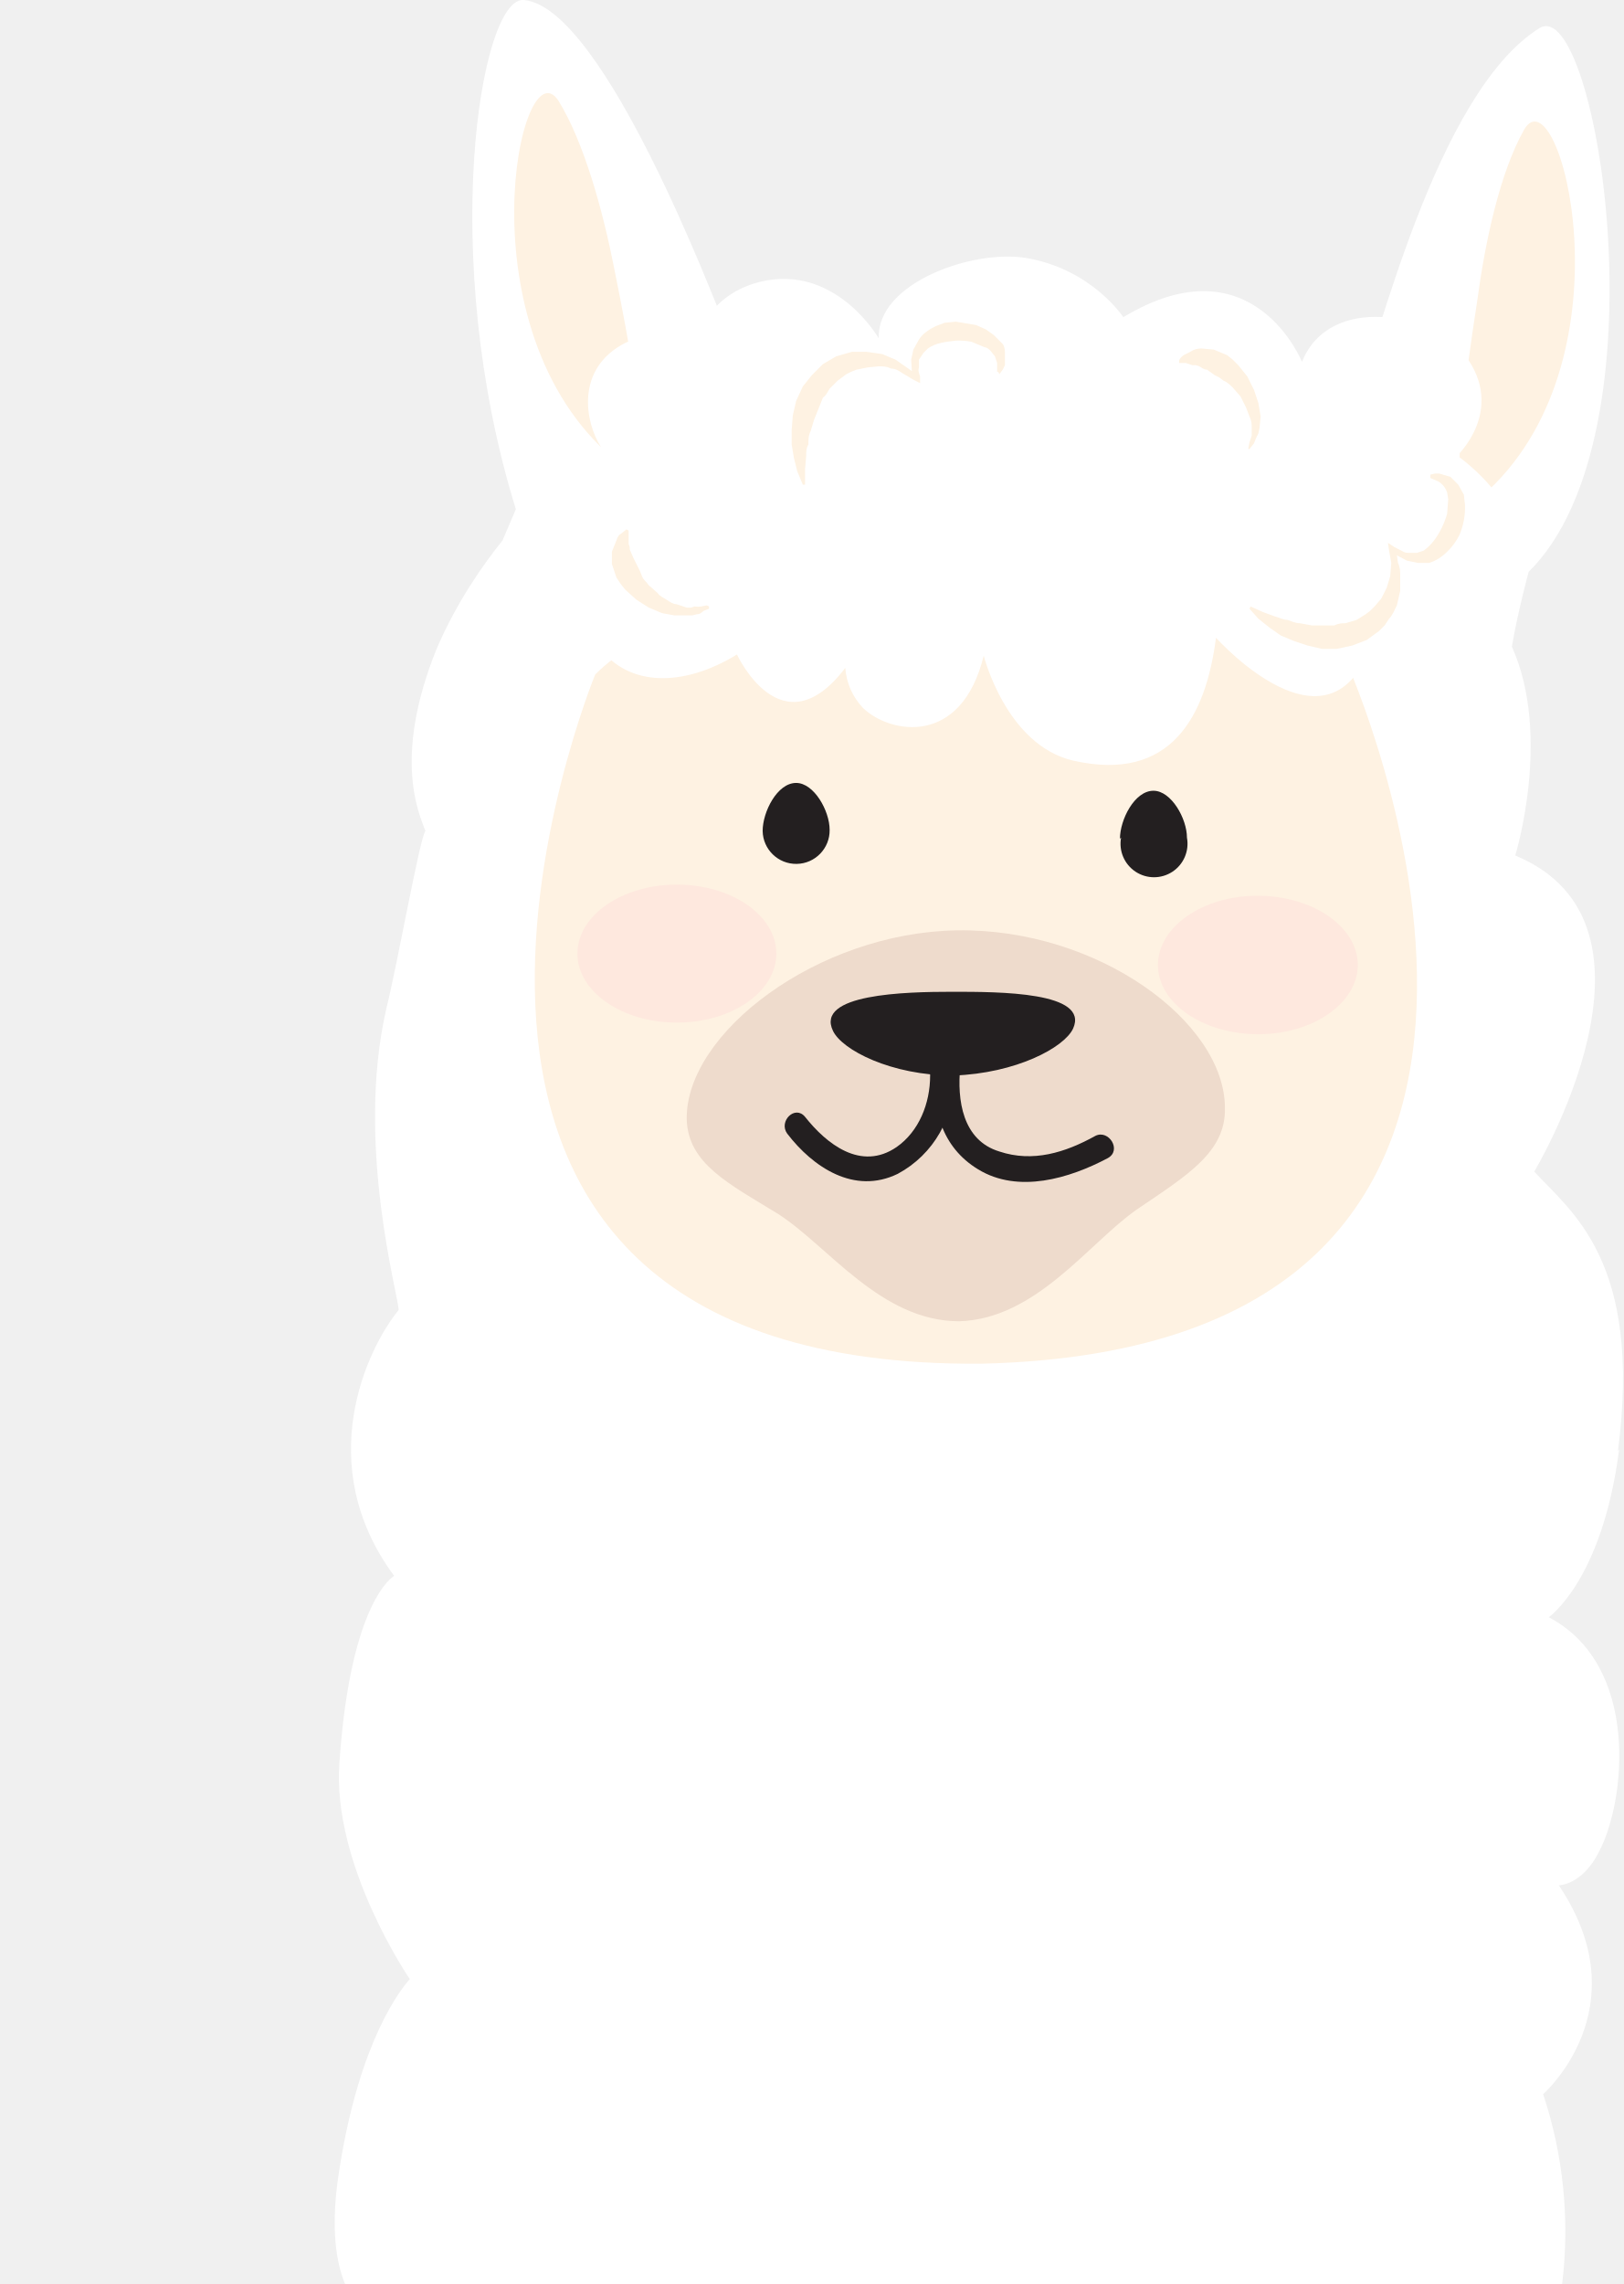
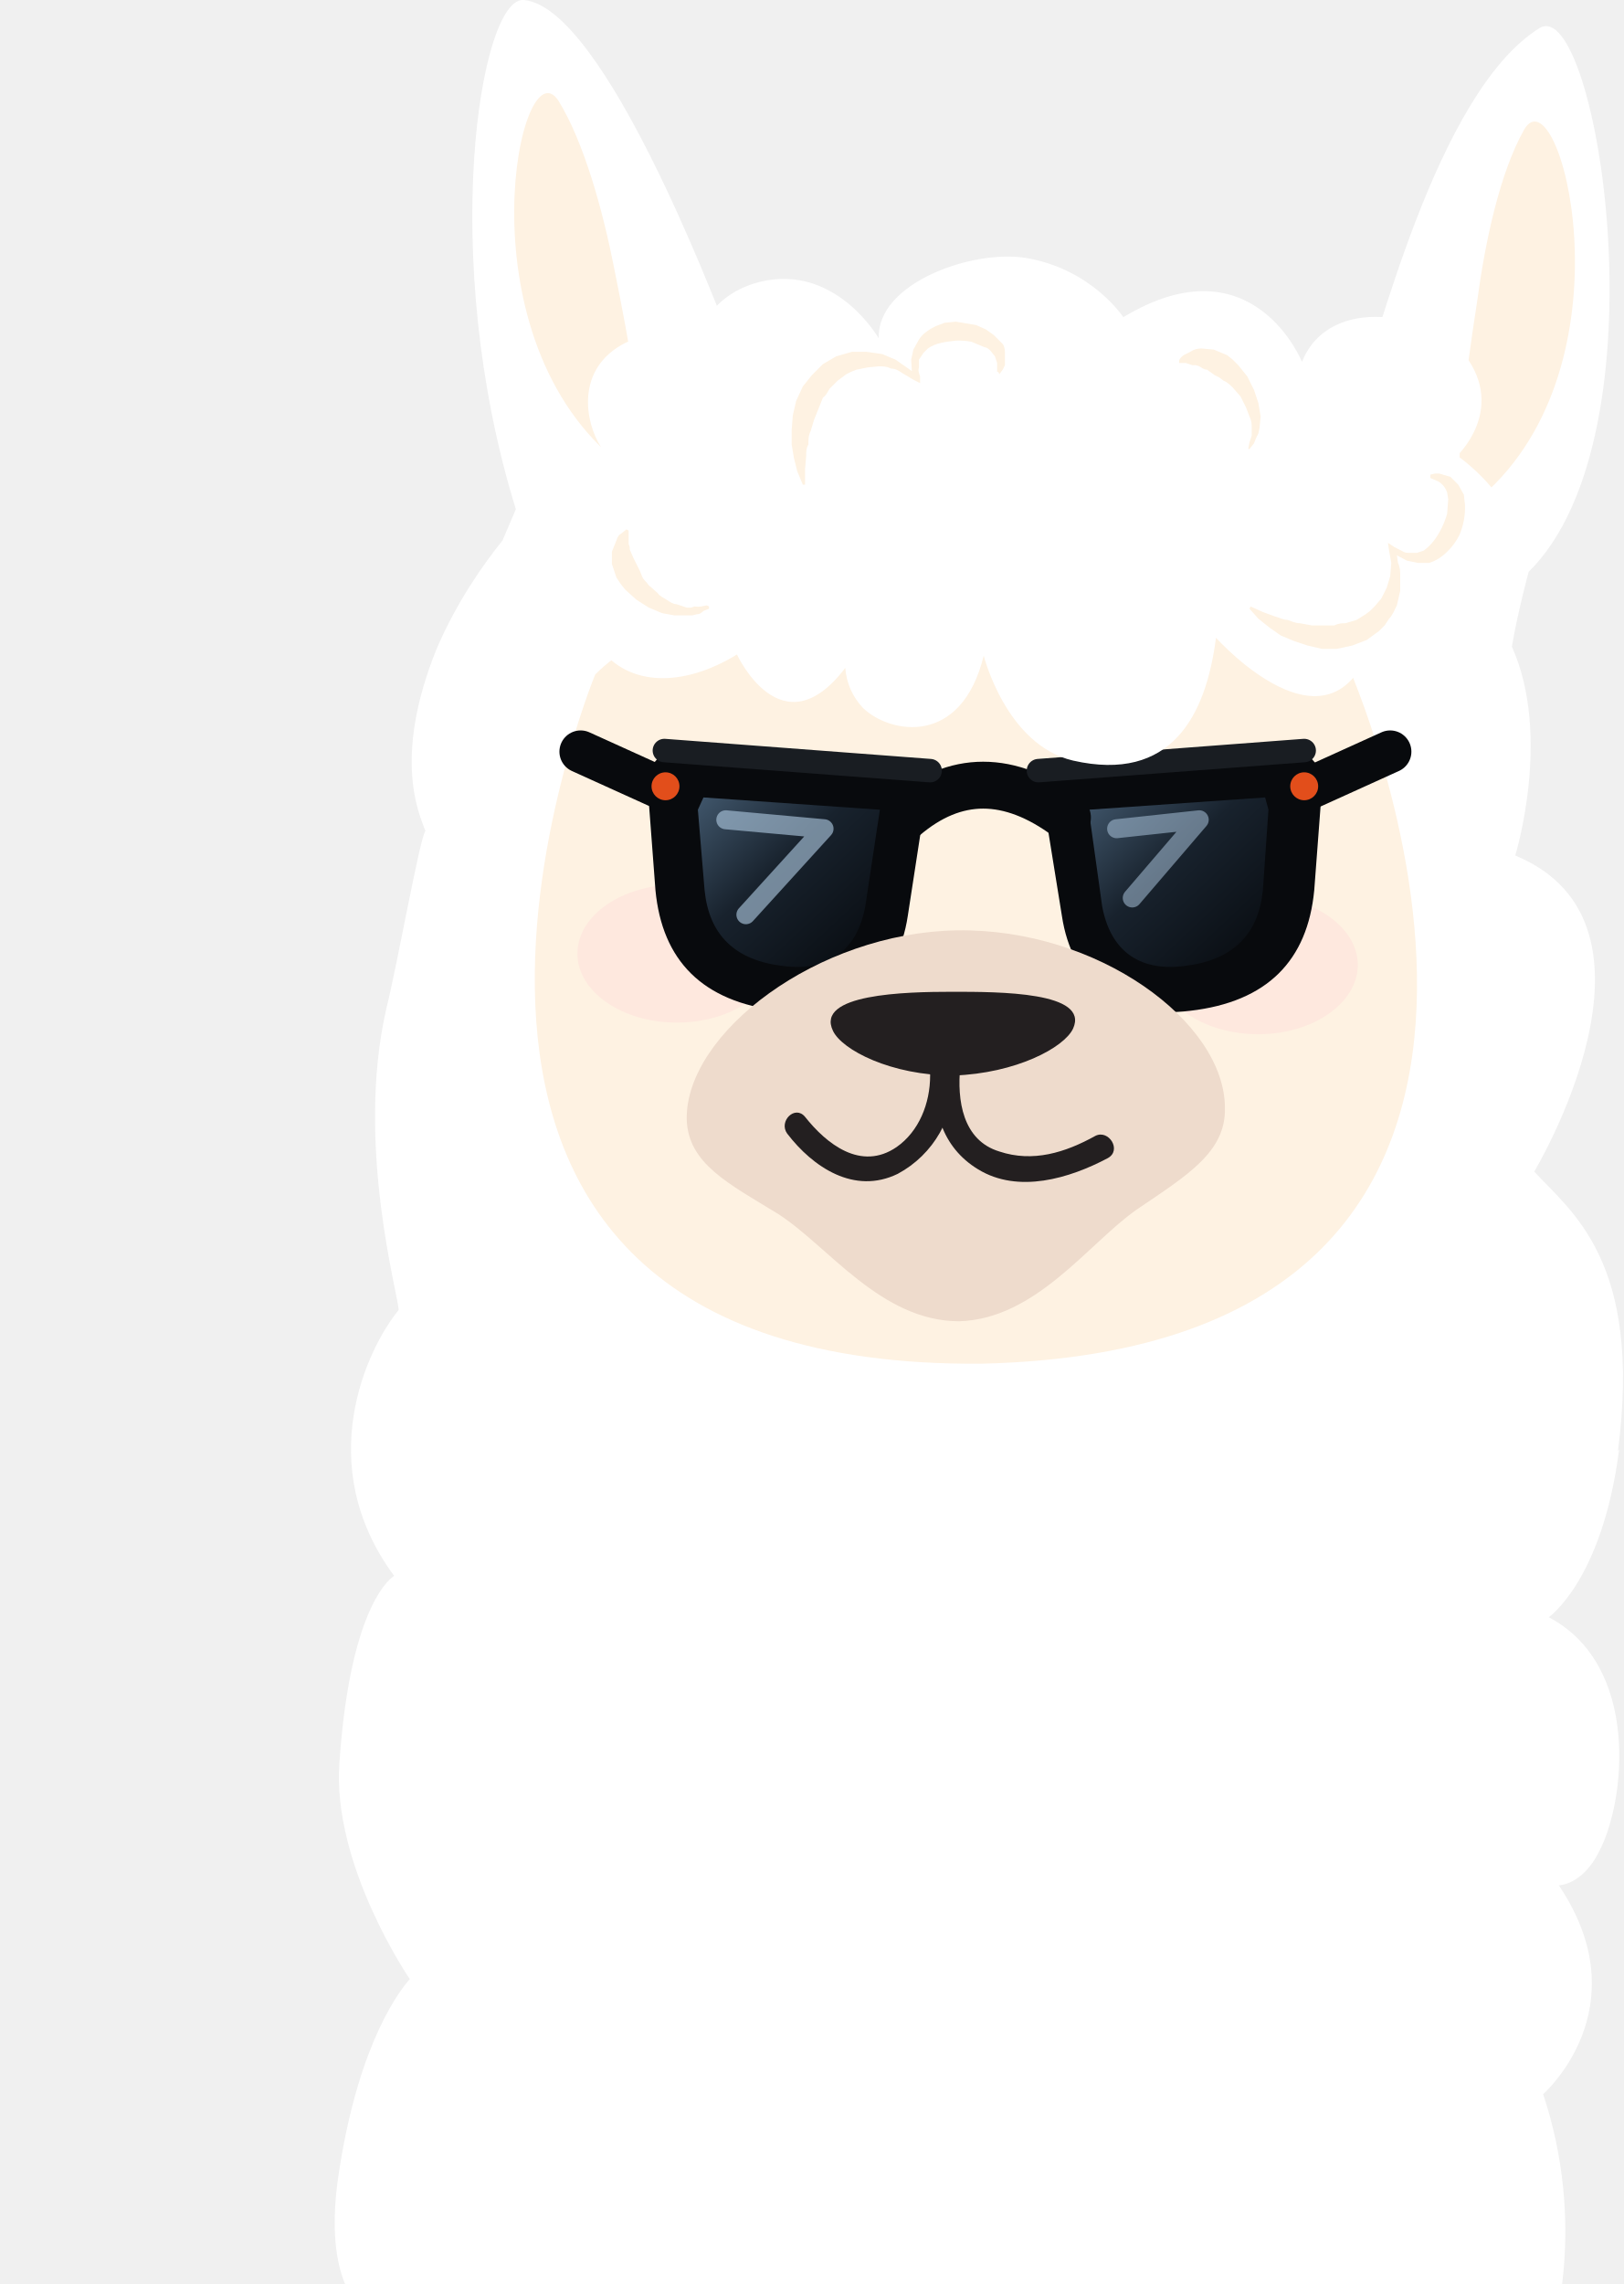
<svg xmlns="http://www.w3.org/2000/svg" width="145.4" height="204.5" xml:space="preserve">
  <defs>
    <clipPath id="a" clipPathUnits="userSpaceOnUse">
      <path d="M5210 5148.5c-111.4 0-201.8 62.7-201.8 140s90.4 140 201.8 140c111.5 0 201.9-62.7 201.9-140s-90.4-140-201.9-140" />
    </clipPath>
  </defs>
  <path fill="#fff" d="M145 129.8c-1.5 11.7-6.3 15-6.3 15 8.2 4.3 6.9 16.5 4.5 21-1.5 3-3.6 3-3.6 3 7.4 11-1.4 18.7-1.4 18.7a39 39 0 0 1 1.7 17h-109c-.7-1.7-1.4-4.8-.5-10.3 1.8-11.5 5.5-16.1 6.3-17 0 0-7-10.2-6.3-19.4 1-14.6 4.9-16.7 4.9-16.7-7.4-10-2.4-20.4.4-23.8 0-1.3-3.9-14.8-1.1-27 1-4 3-15.3 3.5-15.9-.5-1.4-3-6.4 1-16.3 1.8-4.2 4.2-7.6 5.9-9.7l1.2-2.8C39.2 23 43-.3 46.9 0c7.2.6 17.2 27.3 18 29.1.2.7 7.8 1.3 16.2 1.9 7.8-.6 15.8-1 20-.4 5.2.9 9.6 2.4 13.3 4.1 5 .7 6.9.9 7.2.3 1.6-3.3 6.9-26.7 16.3-32.5 5.1-3 11.5 36.4-1 48.7 0 0-1 3.7-1.5 6.7 3.6 8 .3 18.7.3 18.7 15 6.2 1.7 28.3 1.7 28.3 3.3 3.6 9.7 8 7.5 25" />
  <path fill="#fef2e2" d="M136.5 11.6c3.1-5.3 9.9 20-3.2 32.3-3.2 3-3.3-2.1-1-17 .7-5.2 2-11.4 4.2-15.3M50 9c-3.4-5.1-8.8 20.5 5 32.1C58.2 44 58 38.8 55 24c-1-5.1-2.7-11.3-5-15M53.3 60.4c8.4-8.7 33.6-6.6 33.6-6.6s25-3 33.7 5.5c0 0 27.6 61.4-32.7 62.8-60.2.5-34.6-61.7-34.6-61.7" />
  <g clip-path="url(#a)" transform="matrix(.04413 0 0 .04413 -169.3 -148)">
    <path fill="#fee8de" d="M5008.2 5148.5h403.7v280h-403.7Z" />
  </g>
  <path fill="#fee8de" d="M112.6 80.2c-4.9 0-8.9 2.8-8.9 6.2 0 3.4 4 6.2 9 6.2 4.9 0 8.9-2.8 8.9-6.2 0-3.4-4-6.2-9-6.2" />
  <path fill="#231f20" d="M68.3 74.4a3 3 0 1 0 6-.1c0-1.7-1.4-4.2-3-4.2-1.7 0-3 2.6-3 4.3M100.4 75a3 3 0 1 0 5.9 0c0-1.7-1.4-4.2-3-4.2-1.7 0-3 2.6-3 4.3" />
+   <g id="sunglasses" stroke-linejoin="round">
+     <defs>
+       <linearGradient id="lensGradient" x1="0" x2="1" y1="0" y2="1">
+         <stop offset="0" stop-color="#40566b" />
+         <stop offset=".42" stop-color="#18222d" />
+         <stop offset="1" stop-color="#070a0e" />
+       </linearGradient>
+     </defs>
+     <path d="m59.5 67.2 23.8 1.8-2 13c-.9 6-5.1 9.3-11.5 8.5-6.9-.8-10.5-4.5-11.1-10.8l-.8-10.6z" fill="#080a0d" />
+     <path d="m93 69 23.8-1.8 1.7 1.9-.8 10.6c-.6 6.3-4.2 10-11.1 10.8-6.4.8-10.6-2.5-11.5-8.5z" fill="#080a0d" />
+     <path d="m63 71.4 15.8 1.1-1.3 8.6c-.7 3.9-3.2 5.9-7.3 5.4-4.4-.5-6.7-2.8-7.1-6.8l-.6-7.2z" fill="url(#lensGradient)" />
+     <path d="m97.5 72.5 15.8-1.1.3 1.1-.5 7.2c-.4 4-2.7 6.3-7.1 6.8-4.1.5-6.6-1.5-7.3-5.4z" fill="url(#lensGradient)" />
+     <path d="M81 73.2q6.8-5.8 14.6 0" fill="none" stroke="#080a0d" stroke-linecap="round" stroke-width="4.2" />
+     <path d="m59.5 70.7-7.5-3.4m65 3.4 7.5-3.4" fill="none" stroke="#080a0d" stroke-linecap="round" stroke-width="3.8" />
+     <path d="m65 73.4 8.8.8-7 7.7" fill="none" stroke="#a7c1d8" stroke-linecap="round" stroke-width="1.7" opacity=".65" />
+     <path d="m100 74.2 7.4-.8-6 7" fill="none" stroke="#a7c1d8" stroke-linecap="round" stroke-width="1.7" opacity=".55" />
+     <path d="m59.5 67.2 23.8 1.8m9.7 0 23.8-1.8" fill="none" stroke="#191d22" stroke-linecap="round" stroke-width="2.1" />
+     <circle cx="59.6" cy="70.4" r="1.25" fill="#e24e1b" />
+     <circle cx="116.8" cy="70.4" r="1.25" fill="#e24e1b" />
+   </g>
  <path fill="#eedbcc" d="M61.5 100.2c-.1-7.7 11.7-16.7 24.2-16.9 12.6-.2 24 8.2 24 15.9.1 4-3.5 6.1-7.9 9.1-4.3 3-9 9.8-15.9 10-7 0-11.7-6.7-16.2-9.6-4.4-2.7-8.1-4.5-8.2-8.5" />
  <path fill="#fff" d="M48.8 44.7c.3-2.6 2.3-4.8 5-4.7-1.4-2.2-2.3-7 2.2-9.3 2.8-1.3 6 1.1 6 1.1s.6-5.6 6.7-6.7c6.4-1.1 10 5.2 10 5.2-.2-5 8.5-8 13.2-7.2 5.9 1 8.7 5.3 8.7 5.3 11.6-7 16 4 16 4 2.5-6.2 11.7-4.3 14.6-.6 3.7 4.9-.7 9-.7 9s8 5.4 4.5 11.6c-4 7.1-11.5 2.7-11.5 2.7-3 15-14.6 2-14.6 2-.9 7-4 13-12.8 11-6-1.4-8-9.4-8-9.4-2 8.2-8.4 7-10.8 4.7a5.8 5.8 0 0 1-1.6-3.6C70 67.3 66 58.6 66 58.6c-4.9 3-9.7 2.8-12.2-.5-1.4-1.9-1.8-4-1-7.4-2.1-.6-4.4-2.3-4-6" />
  <path fill="#fef2e2" d="m128.1 42.8.7.3a1.8 1.8 0 0 1 .8 1l.1.6-.1 1.3a7.8 7.8 0 0 1-.5 1.3c-.4.8-.9 1.5-1.6 2l-.6.2h-.7c-.2 0-.4 0-.7-.2l-.6-.3-.6-.4.1.7.2 1.1-.1 1.2-.3 1-.5 1-.6.7-.4.4-.4.3-.8.5-1 .3c-.3 0-.6 0-1 .2h-2l-1.1-.2c-.4 0-.8-.2-1.1-.3-.4 0-.7-.2-1.1-.3l-1.1-.4-1.1-.5-.1.2.8.9 1 .8 1 .7 1.2.5 1.2.4 1.3.3h1.3l1.4-.3 1.3-.5 1.1-.8.5-.5.4-.6c.3-.3.5-.8.7-1.2l.3-1.3v-1.3c0-.4 0-.8-.2-1.2L125 49l-.5.4 1.5.8 1 .2h1c.6-.2 1.1-.5 1.6-1a5.2 5.2 0 0 0 1.1-1.5 6.2 6.2 0 0 0 .5-2.7l-.1-.9-.5-.9-.7-.7-1-.3h-.4l-.4.1v.2M89.5 33.5l.3-.4.2-.4v-1c0-.3 0-.6-.2-.9L89 30l-.7-.5-.9-.4-1.8-.3-1 .1-.8.3c-.6.3-1.2.7-1.5 1.2l-.5.9-.2.9.1 1.7.5-.3-1-.7-1-.7-1.2-.5-1.4-.2h-1.3l-.7.2-.7.2-1.2.7-1 1-.8 1-.6 1.3-.3 1.3-.1 1.3v1.3l.2 1.2.3 1.2.5 1.2h.2V42l.1-1.2c0-.3 0-.7.2-1 0-.5 0-.8.2-1.2l.3-1 .4-1 .4-1c.3-.2.4-.5.6-.8l.7-.7.8-.6.4-.2.5-.2 1-.2 1-.1c.4 0 .7 0 1.1.2.4 0 .7.2 1 .4l1 .6.6.3v-.6c-.1-.3-.2-.5-.1-.8v-.7l.4-.6.4-.4c.7-.5 1.6-.6 2.5-.7a6 6 0 0 1 1.4.1l1.2.5c.2 0 .4.2.5.3l.4.5.2.6v.8h.1M63.3 54.2l-.5.1a2 2 0 0 1-.6 0l-.3.1h-.4l-.9-.3c-.3 0-.6-.2-.9-.4-.3-.2-.6-.3-.8-.6l-.8-.7c-.2-.3-.5-.5-.6-.8l-.2-.5-.2-.4-.4-.8-.3-.7V49l-.1-.3v-1.2l-.2-.1-.5.4c-.2.1-.3.3-.4.6l-.4 1v1.1l.4 1.2.4.6.4.5 1 .9 1.1.7 1.2.5 1.1.2H62l.4-.1c.3 0 .5-.2.6-.3l.5-.2v-.2M111.8 40.1l.1-.5.2-.6v-.7c0-.3 0-.6-.2-1l-.3-.8-.5-1-.7-.8c-.2-.2-.5-.5-.8-.6l-.4-.3-.4-.2-.7-.5c-.3 0-.5-.2-.7-.3l-.3-.1h-.3l-.6-.2h-.6v-.2s0-.2.4-.5l.6-.3c.3-.2.6-.3 1-.3l1.1.1 1.2.5.5.4.5.5.8 1 .6 1.2.4 1.2.2 1.2-.1 1-.1.5-.2.4-.2.5-.4.5h-.1" />
  <path fill="#231f20" d="M85.3 88.8c4.2 0 12.3 0 10.8 3.3-.8 1.7-5.1 4-10.7 4.2-5.6 0-10-2.3-10.8-4C73 89 81 88.8 85.3 88.8" />
  <path fill="#231f20" d="M83.8 95.5c-.4 3.7.5 7.2 3.8 9.2 3.6 2.2 8.2.8 11.6-1 1.3-.7.1-2.6-1.1-2-2.7 1.5-5.6 2.4-8.6 1.4-3.3-1-3.8-4.6-3.5-7.6.2-1.4-2-1.3-2.2 0" />
  <path fill="#231f20" d="M83.3 96.3c0 2.5-1 5-3 6.4-3.2 2.2-6.3-.3-8.2-2.7-.9-1.1-2.4.4-1.6 1.5 2.3 3 6 5.5 9.9 3.6a9.5 9.5 0 0 0 5-8.8c0-1.4-2.2-1.4-2.1 0" />
</svg>
